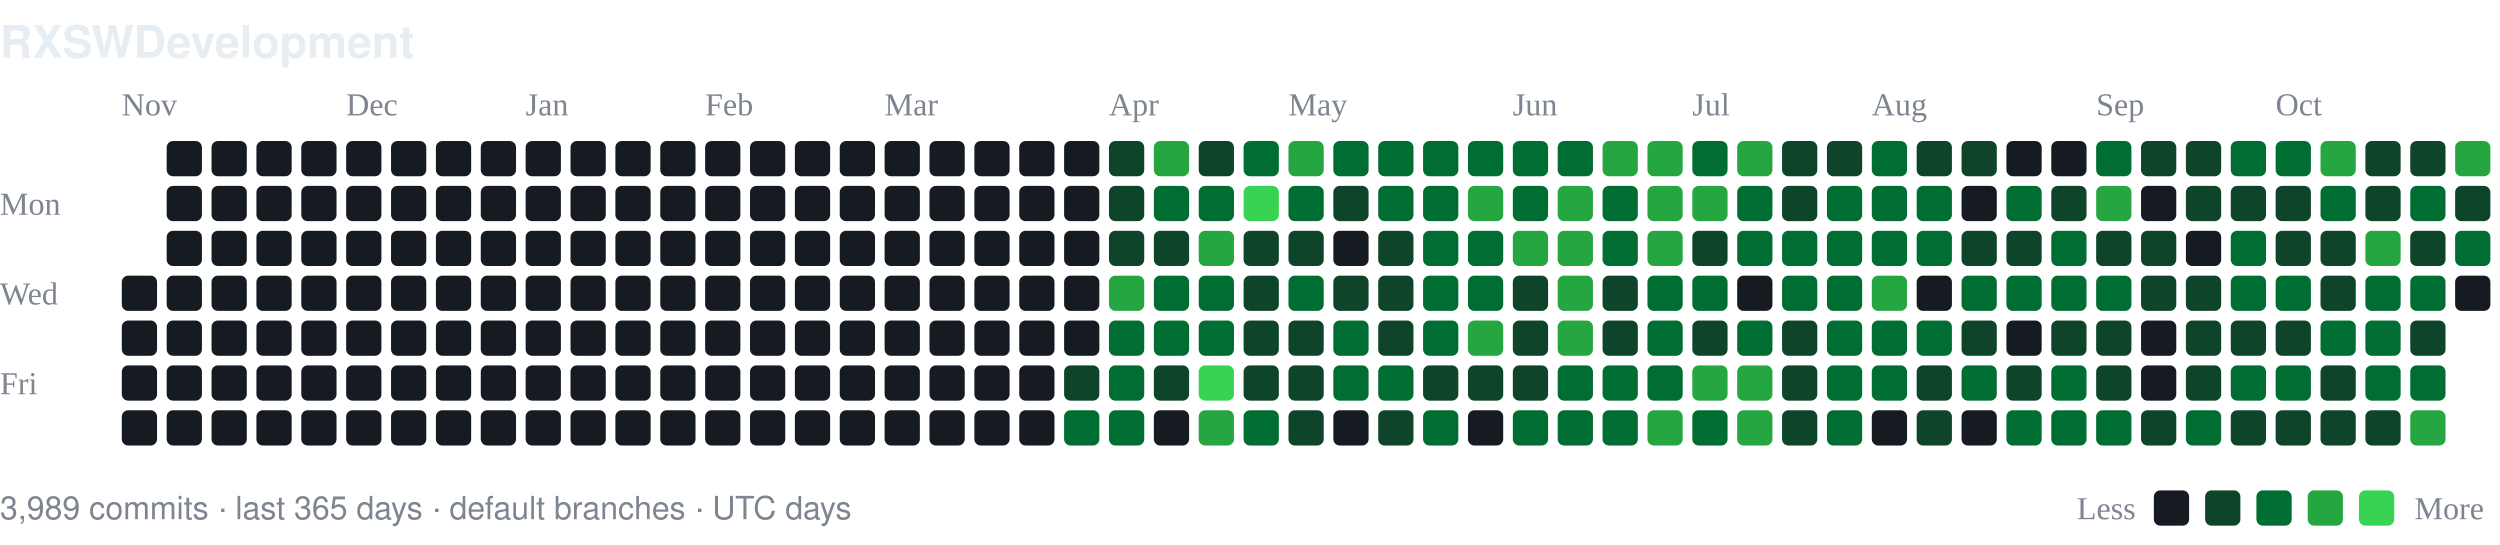
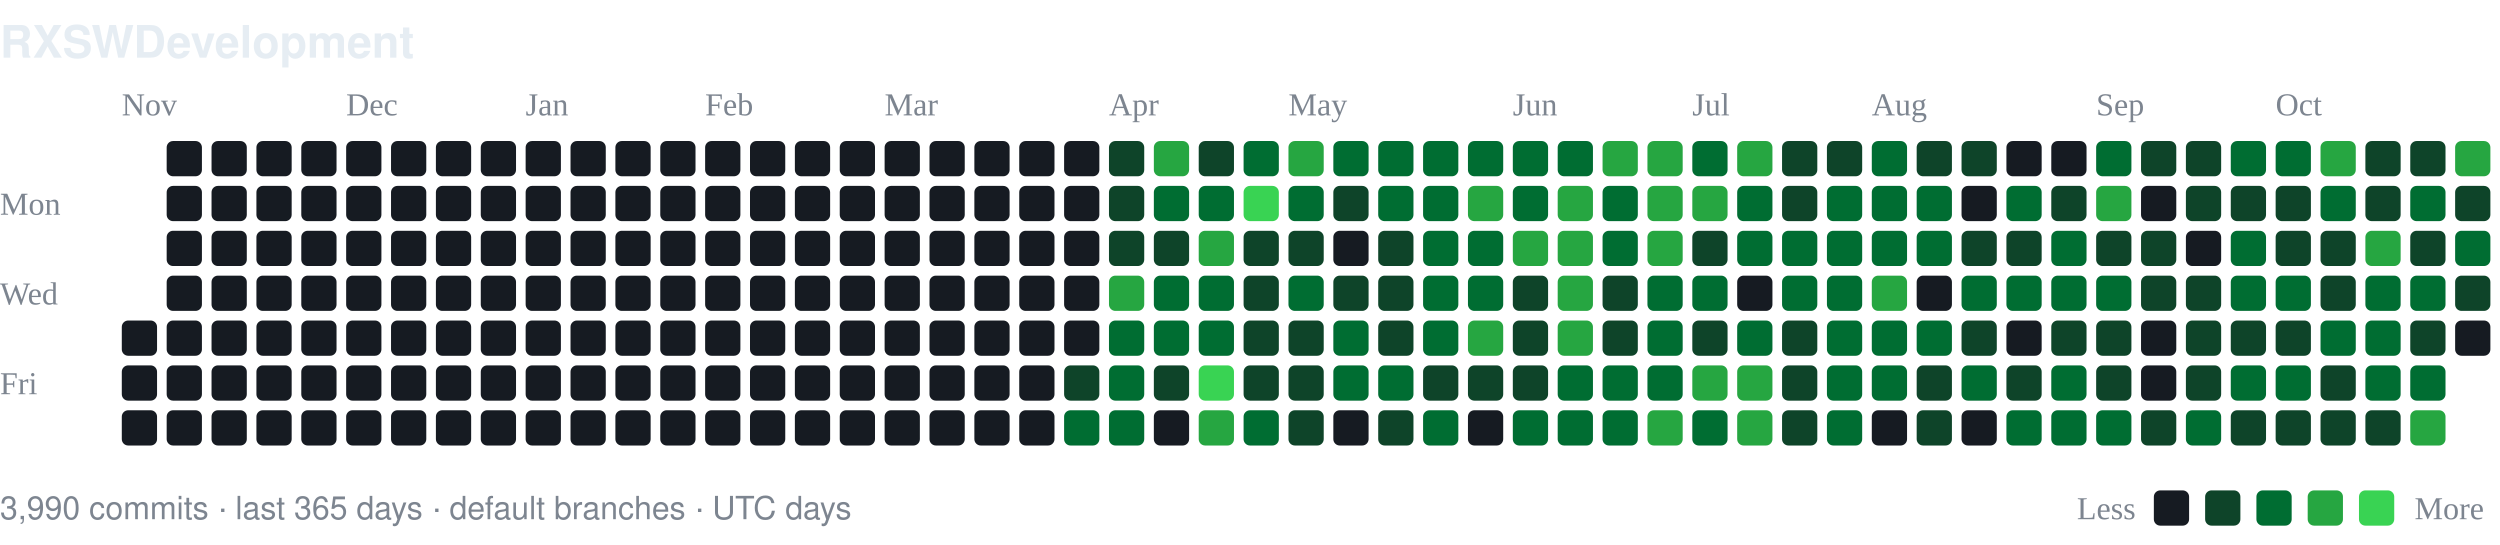
<svg xmlns="http://www.w3.org/2000/svg" width="780" height="170" viewBox="0 0 780 170" role="img">
  <text x="0" y="18" font-size="14" font-weight="600" fill="#e6edf3" font-family="ui-sans-serif,-apple-system,Segoe UI,Helvetica,Arial,sans-serif">RXSWDevelopment</text>
  <text x="0" y="67" font-size="10" fill="#7d8590">Mon</text>
  <text x="0" y="95" font-size="10" fill="#7d8590">Wed</text>
  <text x="0" y="123" font-size="10" fill="#7d8590">Fri</text>
  <text x="38" y="36" font-size="10" fill="#7d8590">Nov</text>
-   <rect x="38" y="86" width="11" height="11" rx="2" fill="#161b22" />
  <rect x="38" y="100" width="11" height="11" rx="2" fill="#161b22" />
  <rect x="38" y="114" width="11" height="11" rx="2" fill="#161b22" />
  <rect x="38" y="128" width="11" height="11" rx="2" fill="#161b22" />
  <rect x="52" y="44" width="11" height="11" rx="2" fill="#161b22" />
  <rect x="52" y="58" width="11" height="11" rx="2" fill="#161b22" />
  <rect x="52" y="72" width="11" height="11" rx="2" fill="#161b22" />
  <rect x="52" y="86" width="11" height="11" rx="2" fill="#161b22" />
  <rect x="52" y="100" width="11" height="11" rx="2" fill="#161b22" />
  <rect x="52" y="114" width="11" height="11" rx="2" fill="#161b22" />
  <rect x="52" y="128" width="11" height="11" rx="2" fill="#161b22" />
  <rect x="66" y="44" width="11" height="11" rx="2" fill="#161b22" />
  <rect x="66" y="58" width="11" height="11" rx="2" fill="#161b22" />
  <rect x="66" y="72" width="11" height="11" rx="2" fill="#161b22" />
  <rect x="66" y="86" width="11" height="11" rx="2" fill="#161b22" />
  <rect x="66" y="100" width="11" height="11" rx="2" fill="#161b22" />
  <rect x="66" y="114" width="11" height="11" rx="2" fill="#161b22" />
  <rect x="66" y="128" width="11" height="11" rx="2" fill="#161b22" />
  <rect x="80" y="44" width="11" height="11" rx="2" fill="#161b22" />
  <rect x="80" y="58" width="11" height="11" rx="2" fill="#161b22" />
  <rect x="80" y="72" width="11" height="11" rx="2" fill="#161b22" />
  <rect x="80" y="86" width="11" height="11" rx="2" fill="#161b22" />
  <rect x="80" y="100" width="11" height="11" rx="2" fill="#161b22" />
  <rect x="80" y="114" width="11" height="11" rx="2" fill="#161b22" />
  <rect x="80" y="128" width="11" height="11" rx="2" fill="#161b22" />
  <rect x="94" y="44" width="11" height="11" rx="2" fill="#161b22" />
  <rect x="94" y="58" width="11" height="11" rx="2" fill="#161b22" />
  <rect x="94" y="72" width="11" height="11" rx="2" fill="#161b22" />
  <rect x="94" y="86" width="11" height="11" rx="2" fill="#161b22" />
  <rect x="94" y="100" width="11" height="11" rx="2" fill="#161b22" />
  <rect x="94" y="114" width="11" height="11" rx="2" fill="#161b22" />
  <rect x="94" y="128" width="11" height="11" rx="2" fill="#161b22" />
  <text x="108" y="36" font-size="10" fill="#7d8590">Dec</text>
  <rect x="108" y="44" width="11" height="11" rx="2" fill="#161b22" />
  <rect x="108" y="58" width="11" height="11" rx="2" fill="#161b22" />
  <rect x="108" y="72" width="11" height="11" rx="2" fill="#161b22" />
  <rect x="108" y="86" width="11" height="11" rx="2" fill="#161b22" />
  <rect x="108" y="100" width="11" height="11" rx="2" fill="#161b22" />
  <rect x="108" y="114" width="11" height="11" rx="2" fill="#161b22" />
  <rect x="108" y="128" width="11" height="11" rx="2" fill="#161b22" />
  <rect x="122" y="44" width="11" height="11" rx="2" fill="#161b22" />
  <rect x="122" y="58" width="11" height="11" rx="2" fill="#161b22" />
  <rect x="122" y="72" width="11" height="11" rx="2" fill="#161b22" />
  <rect x="122" y="86" width="11" height="11" rx="2" fill="#161b22" />
  <rect x="122" y="100" width="11" height="11" rx="2" fill="#161b22" />
  <rect x="122" y="114" width="11" height="11" rx="2" fill="#161b22" />
  <rect x="122" y="128" width="11" height="11" rx="2" fill="#161b22" />
  <rect x="136" y="44" width="11" height="11" rx="2" fill="#161b22" />
  <rect x="136" y="58" width="11" height="11" rx="2" fill="#161b22" />
  <rect x="136" y="72" width="11" height="11" rx="2" fill="#161b22" />
  <rect x="136" y="86" width="11" height="11" rx="2" fill="#161b22" />
  <rect x="136" y="100" width="11" height="11" rx="2" fill="#161b22" />
  <rect x="136" y="114" width="11" height="11" rx="2" fill="#161b22" />
  <rect x="136" y="128" width="11" height="11" rx="2" fill="#161b22" />
  <rect x="150" y="44" width="11" height="11" rx="2" fill="#161b22" />
  <rect x="150" y="58" width="11" height="11" rx="2" fill="#161b22" />
  <rect x="150" y="72" width="11" height="11" rx="2" fill="#161b22" />
  <rect x="150" y="86" width="11" height="11" rx="2" fill="#161b22" />
  <rect x="150" y="100" width="11" height="11" rx="2" fill="#161b22" />
  <rect x="150" y="114" width="11" height="11" rx="2" fill="#161b22" />
  <rect x="150" y="128" width="11" height="11" rx="2" fill="#161b22" />
  <text x="164" y="36" font-size="10" fill="#7d8590">Jan</text>
  <rect x="164" y="44" width="11" height="11" rx="2" fill="#161b22" />
  <rect x="164" y="58" width="11" height="11" rx="2" fill="#161b22" />
  <rect x="164" y="72" width="11" height="11" rx="2" fill="#161b22" />
  <rect x="164" y="86" width="11" height="11" rx="2" fill="#161b22" />
  <rect x="164" y="100" width="11" height="11" rx="2" fill="#161b22" />
  <rect x="164" y="114" width="11" height="11" rx="2" fill="#161b22" />
  <rect x="164" y="128" width="11" height="11" rx="2" fill="#161b22" />
  <rect x="178" y="44" width="11" height="11" rx="2" fill="#161b22" />
  <rect x="178" y="58" width="11" height="11" rx="2" fill="#161b22" />
  <rect x="178" y="72" width="11" height="11" rx="2" fill="#161b22" />
  <rect x="178" y="86" width="11" height="11" rx="2" fill="#161b22" />
  <rect x="178" y="100" width="11" height="11" rx="2" fill="#161b22" />
  <rect x="178" y="114" width="11" height="11" rx="2" fill="#161b22" />
  <rect x="178" y="128" width="11" height="11" rx="2" fill="#161b22" />
  <rect x="192" y="44" width="11" height="11" rx="2" fill="#161b22" />
  <rect x="192" y="58" width="11" height="11" rx="2" fill="#161b22" />
  <rect x="192" y="72" width="11" height="11" rx="2" fill="#161b22" />
  <rect x="192" y="86" width="11" height="11" rx="2" fill="#161b22" />
  <rect x="192" y="100" width="11" height="11" rx="2" fill="#161b22" />
  <rect x="192" y="114" width="11" height="11" rx="2" fill="#161b22" />
  <rect x="192" y="128" width="11" height="11" rx="2" fill="#161b22" />
  <rect x="206" y="44" width="11" height="11" rx="2" fill="#161b22" />
  <rect x="206" y="58" width="11" height="11" rx="2" fill="#161b22" />
  <rect x="206" y="72" width="11" height="11" rx="2" fill="#161b22" />
  <rect x="206" y="86" width="11" height="11" rx="2" fill="#161b22" />
  <rect x="206" y="100" width="11" height="11" rx="2" fill="#161b22" />
  <rect x="206" y="114" width="11" height="11" rx="2" fill="#161b22" />
  <rect x="206" y="128" width="11" height="11" rx="2" fill="#161b22" />
  <text x="220" y="36" font-size="10" fill="#7d8590">Feb</text>
  <rect x="220" y="44" width="11" height="11" rx="2" fill="#161b22" />
  <rect x="220" y="58" width="11" height="11" rx="2" fill="#161b22" />
  <rect x="220" y="72" width="11" height="11" rx="2" fill="#161b22" />
  <rect x="220" y="86" width="11" height="11" rx="2" fill="#161b22" />
  <rect x="220" y="100" width="11" height="11" rx="2" fill="#161b22" />
  <rect x="220" y="114" width="11" height="11" rx="2" fill="#161b22" />
  <rect x="220" y="128" width="11" height="11" rx="2" fill="#161b22" />
  <rect x="234" y="44" width="11" height="11" rx="2" fill="#161b22" />
  <rect x="234" y="58" width="11" height="11" rx="2" fill="#161b22" />
  <rect x="234" y="72" width="11" height="11" rx="2" fill="#161b22" />
  <rect x="234" y="86" width="11" height="11" rx="2" fill="#161b22" />
  <rect x="234" y="100" width="11" height="11" rx="2" fill="#161b22" />
  <rect x="234" y="114" width="11" height="11" rx="2" fill="#161b22" />
  <rect x="234" y="128" width="11" height="11" rx="2" fill="#161b22" />
  <rect x="248" y="44" width="11" height="11" rx="2" fill="#161b22" />
  <rect x="248" y="58" width="11" height="11" rx="2" fill="#161b22" />
  <rect x="248" y="72" width="11" height="11" rx="2" fill="#161b22" />
  <rect x="248" y="86" width="11" height="11" rx="2" fill="#161b22" />
  <rect x="248" y="100" width="11" height="11" rx="2" fill="#161b22" />
  <rect x="248" y="114" width="11" height="11" rx="2" fill="#161b22" />
  <rect x="248" y="128" width="11" height="11" rx="2" fill="#161b22" />
  <rect x="262" y="44" width="11" height="11" rx="2" fill="#161b22" />
  <rect x="262" y="58" width="11" height="11" rx="2" fill="#161b22" />
  <rect x="262" y="72" width="11" height="11" rx="2" fill="#161b22" />
  <rect x="262" y="86" width="11" height="11" rx="2" fill="#161b22" />
  <rect x="262" y="100" width="11" height="11" rx="2" fill="#161b22" />
  <rect x="262" y="114" width="11" height="11" rx="2" fill="#161b22" />
  <rect x="262" y="128" width="11" height="11" rx="2" fill="#161b22" />
  <text x="276" y="36" font-size="10" fill="#7d8590">Mar</text>
  <rect x="276" y="44" width="11" height="11" rx="2" fill="#161b22" />
  <rect x="276" y="58" width="11" height="11" rx="2" fill="#161b22" />
  <rect x="276" y="72" width="11" height="11" rx="2" fill="#161b22" />
  <rect x="276" y="86" width="11" height="11" rx="2" fill="#161b22" />
  <rect x="276" y="100" width="11" height="11" rx="2" fill="#161b22" />
  <rect x="276" y="114" width="11" height="11" rx="2" fill="#161b22" />
  <rect x="276" y="128" width="11" height="11" rx="2" fill="#161b22" />
  <rect x="290" y="44" width="11" height="11" rx="2" fill="#161b22" />
  <rect x="290" y="58" width="11" height="11" rx="2" fill="#161b22" />
  <rect x="290" y="72" width="11" height="11" rx="2" fill="#161b22" />
  <rect x="290" y="86" width="11" height="11" rx="2" fill="#161b22" />
  <rect x="290" y="100" width="11" height="11" rx="2" fill="#161b22" />
  <rect x="290" y="114" width="11" height="11" rx="2" fill="#161b22" />
  <rect x="290" y="128" width="11" height="11" rx="2" fill="#161b22" />
  <rect x="304" y="44" width="11" height="11" rx="2" fill="#161b22" />
  <rect x="304" y="58" width="11" height="11" rx="2" fill="#161b22" />
  <rect x="304" y="72" width="11" height="11" rx="2" fill="#161b22" />
  <rect x="304" y="86" width="11" height="11" rx="2" fill="#161b22" />
  <rect x="304" y="100" width="11" height="11" rx="2" fill="#161b22" />
  <rect x="304" y="114" width="11" height="11" rx="2" fill="#161b22" />
  <rect x="304" y="128" width="11" height="11" rx="2" fill="#161b22" />
  <rect x="318" y="44" width="11" height="11" rx="2" fill="#161b22" />
  <rect x="318" y="58" width="11" height="11" rx="2" fill="#161b22" />
  <rect x="318" y="72" width="11" height="11" rx="2" fill="#161b22" />
  <rect x="318" y="86" width="11" height="11" rx="2" fill="#161b22" />
  <rect x="318" y="100" width="11" height="11" rx="2" fill="#161b22" />
  <rect x="318" y="114" width="11" height="11" rx="2" fill="#161b22" />
  <rect x="318" y="128" width="11" height="11" rx="2" fill="#161b22" />
  <rect x="332" y="44" width="11" height="11" rx="2" fill="#161b22" />
  <rect x="332" y="58" width="11" height="11" rx="2" fill="#161b22" />
  <rect x="332" y="72" width="11" height="11" rx="2" fill="#161b22" />
  <rect x="332" y="86" width="11" height="11" rx="2" fill="#161b22" />
  <rect x="332" y="100" width="11" height="11" rx="2" fill="#161b22" />
  <rect x="332" y="114" width="11" height="11" rx="2" fill="#0e4429" />
  <rect x="332" y="128" width="11" height="11" rx="2" fill="#006d32" />
  <text x="346" y="36" font-size="10" fill="#7d8590">Apr</text>
  <rect x="346" y="44" width="11" height="11" rx="2" fill="#0e4429" />
  <rect x="346" y="58" width="11" height="11" rx="2" fill="#0e4429" />
  <rect x="346" y="72" width="11" height="11" rx="2" fill="#0e4429" />
  <rect x="346" y="86" width="11" height="11" rx="2" fill="#26a641" />
  <rect x="346" y="100" width="11" height="11" rx="2" fill="#006d32" />
  <rect x="346" y="114" width="11" height="11" rx="2" fill="#006d32" />
  <rect x="346" y="128" width="11" height="11" rx="2" fill="#006d32" />
  <rect x="360" y="44" width="11" height="11" rx="2" fill="#26a641" />
  <rect x="360" y="58" width="11" height="11" rx="2" fill="#006d32" />
  <rect x="360" y="72" width="11" height="11" rx="2" fill="#0e4429" />
  <rect x="360" y="86" width="11" height="11" rx="2" fill="#006d32" />
  <rect x="360" y="100" width="11" height="11" rx="2" fill="#006d32" />
  <rect x="360" y="114" width="11" height="11" rx="2" fill="#0e4429" />
  <rect x="360" y="128" width="11" height="11" rx="2" fill="#161b22" />
  <rect x="374" y="44" width="11" height="11" rx="2" fill="#0e4429" />
  <rect x="374" y="58" width="11" height="11" rx="2" fill="#006d32" />
  <rect x="374" y="72" width="11" height="11" rx="2" fill="#26a641" />
  <rect x="374" y="86" width="11" height="11" rx="2" fill="#006d32" />
  <rect x="374" y="100" width="11" height="11" rx="2" fill="#006d32" />
  <rect x="374" y="114" width="11" height="11" rx="2" fill="#39d353" />
  <rect x="374" y="128" width="11" height="11" rx="2" fill="#26a641" />
  <rect x="388" y="44" width="11" height="11" rx="2" fill="#006d32" />
  <rect x="388" y="58" width="11" height="11" rx="2" fill="#39d353" />
  <rect x="388" y="72" width="11" height="11" rx="2" fill="#0e4429" />
  <rect x="388" y="86" width="11" height="11" rx="2" fill="#0e4429" />
  <rect x="388" y="100" width="11" height="11" rx="2" fill="#0e4429" />
  <rect x="388" y="114" width="11" height="11" rx="2" fill="#0e4429" />
  <rect x="388" y="128" width="11" height="11" rx="2" fill="#006d32" />
  <text x="402" y="36" font-size="10" fill="#7d8590">May</text>
  <rect x="402" y="44" width="11" height="11" rx="2" fill="#26a641" />
  <rect x="402" y="58" width="11" height="11" rx="2" fill="#006d32" />
  <rect x="402" y="72" width="11" height="11" rx="2" fill="#0e4429" />
  <rect x="402" y="86" width="11" height="11" rx="2" fill="#006d32" />
  <rect x="402" y="100" width="11" height="11" rx="2" fill="#0e4429" />
  <rect x="402" y="114" width="11" height="11" rx="2" fill="#0e4429" />
  <rect x="402" y="128" width="11" height="11" rx="2" fill="#0e4429" />
  <rect x="416" y="44" width="11" height="11" rx="2" fill="#006d32" />
  <rect x="416" y="58" width="11" height="11" rx="2" fill="#0e4429" />
  <rect x="416" y="72" width="11" height="11" rx="2" fill="#161b22" />
  <rect x="416" y="86" width="11" height="11" rx="2" fill="#0e4429" />
  <rect x="416" y="100" width="11" height="11" rx="2" fill="#006d32" />
  <rect x="416" y="114" width="11" height="11" rx="2" fill="#006d32" />
  <rect x="416" y="128" width="11" height="11" rx="2" fill="#161b22" />
  <rect x="430" y="44" width="11" height="11" rx="2" fill="#006d32" />
  <rect x="430" y="58" width="11" height="11" rx="2" fill="#006d32" />
  <rect x="430" y="72" width="11" height="11" rx="2" fill="#0e4429" />
  <rect x="430" y="86" width="11" height="11" rx="2" fill="#0e4429" />
  <rect x="430" y="100" width="11" height="11" rx="2" fill="#0e4429" />
  <rect x="430" y="114" width="11" height="11" rx="2" fill="#006d32" />
  <rect x="430" y="128" width="11" height="11" rx="2" fill="#0e4429" />
  <rect x="444" y="44" width="11" height="11" rx="2" fill="#006d32" />
  <rect x="444" y="58" width="11" height="11" rx="2" fill="#006d32" />
  <rect x="444" y="72" width="11" height="11" rx="2" fill="#006d32" />
  <rect x="444" y="86" width="11" height="11" rx="2" fill="#006d32" />
  <rect x="444" y="100" width="11" height="11" rx="2" fill="#006d32" />
  <rect x="444" y="114" width="11" height="11" rx="2" fill="#0e4429" />
  <rect x="444" y="128" width="11" height="11" rx="2" fill="#006d32" />
  <rect x="458" y="44" width="11" height="11" rx="2" fill="#006d32" />
  <rect x="458" y="58" width="11" height="11" rx="2" fill="#26a641" />
  <rect x="458" y="72" width="11" height="11" rx="2" fill="#006d32" />
  <rect x="458" y="86" width="11" height="11" rx="2" fill="#006d32" />
  <rect x="458" y="100" width="11" height="11" rx="2" fill="#26a641" />
  <rect x="458" y="114" width="11" height="11" rx="2" fill="#0e4429" />
  <rect x="458" y="128" width="11" height="11" rx="2" fill="#161b22" />
  <text x="472" y="36" font-size="10" fill="#7d8590">Jun</text>
  <rect x="472" y="44" width="11" height="11" rx="2" fill="#006d32" />
  <rect x="472" y="58" width="11" height="11" rx="2" fill="#006d32" />
  <rect x="472" y="72" width="11" height="11" rx="2" fill="#26a641" />
  <rect x="472" y="86" width="11" height="11" rx="2" fill="#0e4429" />
  <rect x="472" y="100" width="11" height="11" rx="2" fill="#0e4429" />
  <rect x="472" y="114" width="11" height="11" rx="2" fill="#0e4429" />
  <rect x="472" y="128" width="11" height="11" rx="2" fill="#006d32" />
  <rect x="486" y="44" width="11" height="11" rx="2" fill="#006d32" />
  <rect x="486" y="58" width="11" height="11" rx="2" fill="#26a641" />
  <rect x="486" y="72" width="11" height="11" rx="2" fill="#26a641" />
  <rect x="486" y="86" width="11" height="11" rx="2" fill="#26a641" />
  <rect x="486" y="100" width="11" height="11" rx="2" fill="#26a641" />
  <rect x="486" y="114" width="11" height="11" rx="2" fill="#006d32" />
  <rect x="486" y="128" width="11" height="11" rx="2" fill="#006d32" />
  <rect x="500" y="44" width="11" height="11" rx="2" fill="#26a641" />
  <rect x="500" y="58" width="11" height="11" rx="2" fill="#006d32" />
  <rect x="500" y="72" width="11" height="11" rx="2" fill="#006d32" />
  <rect x="500" y="86" width="11" height="11" rx="2" fill="#0e4429" />
  <rect x="500" y="100" width="11" height="11" rx="2" fill="#0e4429" />
  <rect x="500" y="114" width="11" height="11" rx="2" fill="#006d32" />
  <rect x="500" y="128" width="11" height="11" rx="2" fill="#006d32" />
  <rect x="514" y="44" width="11" height="11" rx="2" fill="#26a641" />
  <rect x="514" y="58" width="11" height="11" rx="2" fill="#26a641" />
  <rect x="514" y="72" width="11" height="11" rx="2" fill="#26a641" />
  <rect x="514" y="86" width="11" height="11" rx="2" fill="#006d32" />
  <rect x="514" y="100" width="11" height="11" rx="2" fill="#006d32" />
  <rect x="514" y="114" width="11" height="11" rx="2" fill="#006d32" />
  <rect x="514" y="128" width="11" height="11" rx="2" fill="#26a641" />
  <text x="528" y="36" font-size="10" fill="#7d8590">Jul</text>
  <rect x="528" y="44" width="11" height="11" rx="2" fill="#006d32" />
  <rect x="528" y="58" width="11" height="11" rx="2" fill="#26a641" />
  <rect x="528" y="72" width="11" height="11" rx="2" fill="#0e4429" />
  <rect x="528" y="86" width="11" height="11" rx="2" fill="#006d32" />
  <rect x="528" y="100" width="11" height="11" rx="2" fill="#0e4429" />
  <rect x="528" y="114" width="11" height="11" rx="2" fill="#26a641" />
  <rect x="528" y="128" width="11" height="11" rx="2" fill="#006d32" />
  <rect x="542" y="44" width="11" height="11" rx="2" fill="#26a641" />
  <rect x="542" y="58" width="11" height="11" rx="2" fill="#006d32" />
  <rect x="542" y="72" width="11" height="11" rx="2" fill="#006d32" />
  <rect x="542" y="86" width="11" height="11" rx="2" fill="#161b22" />
  <rect x="542" y="100" width="11" height="11" rx="2" fill="#006d32" />
  <rect x="542" y="114" width="11" height="11" rx="2" fill="#26a641" />
  <rect x="542" y="128" width="11" height="11" rx="2" fill="#26a641" />
  <rect x="556" y="44" width="11" height="11" rx="2" fill="#0e4429" />
  <rect x="556" y="58" width="11" height="11" rx="2" fill="#0e4429" />
  <rect x="556" y="72" width="11" height="11" rx="2" fill="#006d32" />
  <rect x="556" y="86" width="11" height="11" rx="2" fill="#006d32" />
  <rect x="556" y="100" width="11" height="11" rx="2" fill="#0e4429" />
  <rect x="556" y="114" width="11" height="11" rx="2" fill="#0e4429" />
  <rect x="556" y="128" width="11" height="11" rx="2" fill="#0e4429" />
  <rect x="570" y="44" width="11" height="11" rx="2" fill="#0e4429" />
  <rect x="570" y="58" width="11" height="11" rx="2" fill="#006d32" />
  <rect x="570" y="72" width="11" height="11" rx="2" fill="#006d32" />
  <rect x="570" y="86" width="11" height="11" rx="2" fill="#006d32" />
  <rect x="570" y="100" width="11" height="11" rx="2" fill="#006d32" />
  <rect x="570" y="114" width="11" height="11" rx="2" fill="#006d32" />
  <rect x="570" y="128" width="11" height="11" rx="2" fill="#006d32" />
  <text x="584" y="36" font-size="10" fill="#7d8590">Aug</text>
  <rect x="584" y="44" width="11" height="11" rx="2" fill="#006d32" />
  <rect x="584" y="58" width="11" height="11" rx="2" fill="#006d32" />
  <rect x="584" y="72" width="11" height="11" rx="2" fill="#006d32" />
  <rect x="584" y="86" width="11" height="11" rx="2" fill="#26a641" />
  <rect x="584" y="100" width="11" height="11" rx="2" fill="#006d32" />
  <rect x="584" y="114" width="11" height="11" rx="2" fill="#006d32" />
  <rect x="584" y="128" width="11" height="11" rx="2" fill="#161b22" />
  <rect x="598" y="44" width="11" height="11" rx="2" fill="#0e4429" />
  <rect x="598" y="58" width="11" height="11" rx="2" fill="#006d32" />
  <rect x="598" y="72" width="11" height="11" rx="2" fill="#006d32" />
  <rect x="598" y="86" width="11" height="11" rx="2" fill="#161b22" />
  <rect x="598" y="100" width="11" height="11" rx="2" fill="#006d32" />
  <rect x="598" y="114" width="11" height="11" rx="2" fill="#0e4429" />
  <rect x="598" y="128" width="11" height="11" rx="2" fill="#0e4429" />
  <rect x="612" y="44" width="11" height="11" rx="2" fill="#0e4429" />
  <rect x="612" y="58" width="11" height="11" rx="2" fill="#161b22" />
  <rect x="612" y="72" width="11" height="11" rx="2" fill="#0e4429" />
  <rect x="612" y="86" width="11" height="11" rx="2" fill="#006d32" />
  <rect x="612" y="100" width="11" height="11" rx="2" fill="#0e4429" />
  <rect x="612" y="114" width="11" height="11" rx="2" fill="#006d32" />
  <rect x="612" y="128" width="11" height="11" rx="2" fill="#161b22" />
  <rect x="626" y="44" width="11" height="11" rx="2" fill="#161b22" />
  <rect x="626" y="58" width="11" height="11" rx="2" fill="#006d32" />
  <rect x="626" y="72" width="11" height="11" rx="2" fill="#0e4429" />
  <rect x="626" y="86" width="11" height="11" rx="2" fill="#006d32" />
  <rect x="626" y="100" width="11" height="11" rx="2" fill="#161b22" />
  <rect x="626" y="114" width="11" height="11" rx="2" fill="#0e4429" />
  <rect x="626" y="128" width="11" height="11" rx="2" fill="#006d32" />
  <rect x="640" y="44" width="11" height="11" rx="2" fill="#161b22" />
  <rect x="640" y="58" width="11" height="11" rx="2" fill="#0e4429" />
  <rect x="640" y="72" width="11" height="11" rx="2" fill="#006d32" />
  <rect x="640" y="86" width="11" height="11" rx="2" fill="#006d32" />
  <rect x="640" y="100" width="11" height="11" rx="2" fill="#0e4429" />
  <rect x="640" y="114" width="11" height="11" rx="2" fill="#006d32" />
  <rect x="640" y="128" width="11" height="11" rx="2" fill="#006d32" />
  <text x="654" y="36" font-size="10" fill="#7d8590">Sep</text>
  <rect x="654" y="44" width="11" height="11" rx="2" fill="#006d32" />
  <rect x="654" y="58" width="11" height="11" rx="2" fill="#26a641" />
  <rect x="654" y="72" width="11" height="11" rx="2" fill="#0e4429" />
  <rect x="654" y="86" width="11" height="11" rx="2" fill="#006d32" />
  <rect x="654" y="100" width="11" height="11" rx="2" fill="#0e4429" />
  <rect x="654" y="114" width="11" height="11" rx="2" fill="#0e4429" />
  <rect x="654" y="128" width="11" height="11" rx="2" fill="#006d32" />
  <rect x="668" y="44" width="11" height="11" rx="2" fill="#0e4429" />
  <rect x="668" y="58" width="11" height="11" rx="2" fill="#161b22" />
  <rect x="668" y="72" width="11" height="11" rx="2" fill="#0e4429" />
  <rect x="668" y="86" width="11" height="11" rx="2" fill="#0e4429" />
  <rect x="668" y="100" width="11" height="11" rx="2" fill="#161b22" />
  <rect x="668" y="114" width="11" height="11" rx="2" fill="#161b22" />
  <rect x="668" y="128" width="11" height="11" rx="2" fill="#0e4429" />
  <rect x="682" y="44" width="11" height="11" rx="2" fill="#0e4429" />
  <rect x="682" y="58" width="11" height="11" rx="2" fill="#0e4429" />
  <rect x="682" y="72" width="11" height="11" rx="2" fill="#161b22" />
  <rect x="682" y="86" width="11" height="11" rx="2" fill="#0e4429" />
  <rect x="682" y="100" width="11" height="11" rx="2" fill="#0e4429" />
  <rect x="682" y="114" width="11" height="11" rx="2" fill="#0e4429" />
  <rect x="682" y="128" width="11" height="11" rx="2" fill="#006d32" />
  <rect x="696" y="44" width="11" height="11" rx="2" fill="#006d32" />
  <rect x="696" y="58" width="11" height="11" rx="2" fill="#0e4429" />
  <rect x="696" y="72" width="11" height="11" rx="2" fill="#006d32" />
  <rect x="696" y="86" width="11" height="11" rx="2" fill="#006d32" />
  <rect x="696" y="100" width="11" height="11" rx="2" fill="#0e4429" />
  <rect x="696" y="114" width="11" height="11" rx="2" fill="#006d32" />
  <rect x="696" y="128" width="11" height="11" rx="2" fill="#0e4429" />
  <text x="710" y="36" font-size="10" fill="#7d8590">Oct</text>
  <rect x="710" y="44" width="11" height="11" rx="2" fill="#006d32" />
  <rect x="710" y="58" width="11" height="11" rx="2" fill="#0e4429" />
  <rect x="710" y="72" width="11" height="11" rx="2" fill="#0e4429" />
  <rect x="710" y="86" width="11" height="11" rx="2" fill="#006d32" />
  <rect x="710" y="100" width="11" height="11" rx="2" fill="#0e4429" />
  <rect x="710" y="114" width="11" height="11" rx="2" fill="#006d32" />
  <rect x="710" y="128" width="11" height="11" rx="2" fill="#0e4429" />
  <rect x="724" y="44" width="11" height="11" rx="2" fill="#26a641" />
  <rect x="724" y="58" width="11" height="11" rx="2" fill="#006d32" />
  <rect x="724" y="72" width="11" height="11" rx="2" fill="#0e4429" />
  <rect x="724" y="86" width="11" height="11" rx="2" fill="#0e4429" />
  <rect x="724" y="100" width="11" height="11" rx="2" fill="#006d32" />
  <rect x="724" y="114" width="11" height="11" rx="2" fill="#0e4429" />
  <rect x="724" y="128" width="11" height="11" rx="2" fill="#0e4429" />
  <rect x="738" y="44" width="11" height="11" rx="2" fill="#0e4429" />
  <rect x="738" y="58" width="11" height="11" rx="2" fill="#0e4429" />
  <rect x="738" y="72" width="11" height="11" rx="2" fill="#26a641" />
  <rect x="738" y="86" width="11" height="11" rx="2" fill="#006d32" />
  <rect x="738" y="100" width="11" height="11" rx="2" fill="#006d32" />
  <rect x="738" y="114" width="11" height="11" rx="2" fill="#006d32" />
  <rect x="738" y="128" width="11" height="11" rx="2" fill="#0e4429" />
  <rect x="752" y="44" width="11" height="11" rx="2" fill="#0e4429" />
  <rect x="752" y="58" width="11" height="11" rx="2" fill="#006d32" />
  <rect x="752" y="72" width="11" height="11" rx="2" fill="#0e4429" />
  <rect x="752" y="86" width="11" height="11" rx="2" fill="#006d32" />
  <rect x="752" y="100" width="11" height="11" rx="2" fill="#0e4429" />
  <rect x="752" y="114" width="11" height="11" rx="2" fill="#006d32" />
  <rect x="752" y="128" width="11" height="11" rx="2" fill="#26a641" />
  <rect x="766" y="44" width="11" height="11" rx="2" fill="#26a641" />
  <rect x="766" y="58" width="11" height="11" rx="2" fill="#0e4429" />
  <rect x="766" y="72" width="11" height="11" rx="2" fill="#006d32" />
-   <rect x="766" y="86" width="11" height="11" rx="2" fill="#161b22" />
+   <rect x="766" y="86" width="11" height="11" rx="2" fill="#0e4429" />
+   <rect x="766" y="100" width="11" height="11" rx="2" fill="#161b22" />
  <text x="648" y="162" font-size="10" fill="#7d8590">Less</text>
  <rect x="672" y="153" width="11" height="11" rx="2" fill="#161b22" />
  <rect x="688" y="153" width="11" height="11" rx="2" fill="#0e4429" />
  <rect x="704" y="153" width="11" height="11" rx="2" fill="#006d32" />
  <rect x="720" y="153" width="11" height="11" rx="2" fill="#26a641" />
  <rect x="736" y="153" width="11" height="11" rx="2" fill="#39d353" />
  <text x="775" y="162" font-size="10" fill="#7d8590" text-anchor="end">More</text>
-   <text x="0" y="162" font-size="10" fill="#7d8590" font-family="ui-sans-serif,-apple-system,Segoe UI,Helvetica,Arial,sans-serif">3,989 commits · last 365 days · default branches · UTC days</text>
+   <text x="0" y="162" font-size="10" fill="#7d8590" font-family="ui-sans-serif,-apple-system,Segoe UI,Helvetica,Arial,sans-serif">3,990 commits · last 365 days · default branches · UTC days</text>
</svg>
